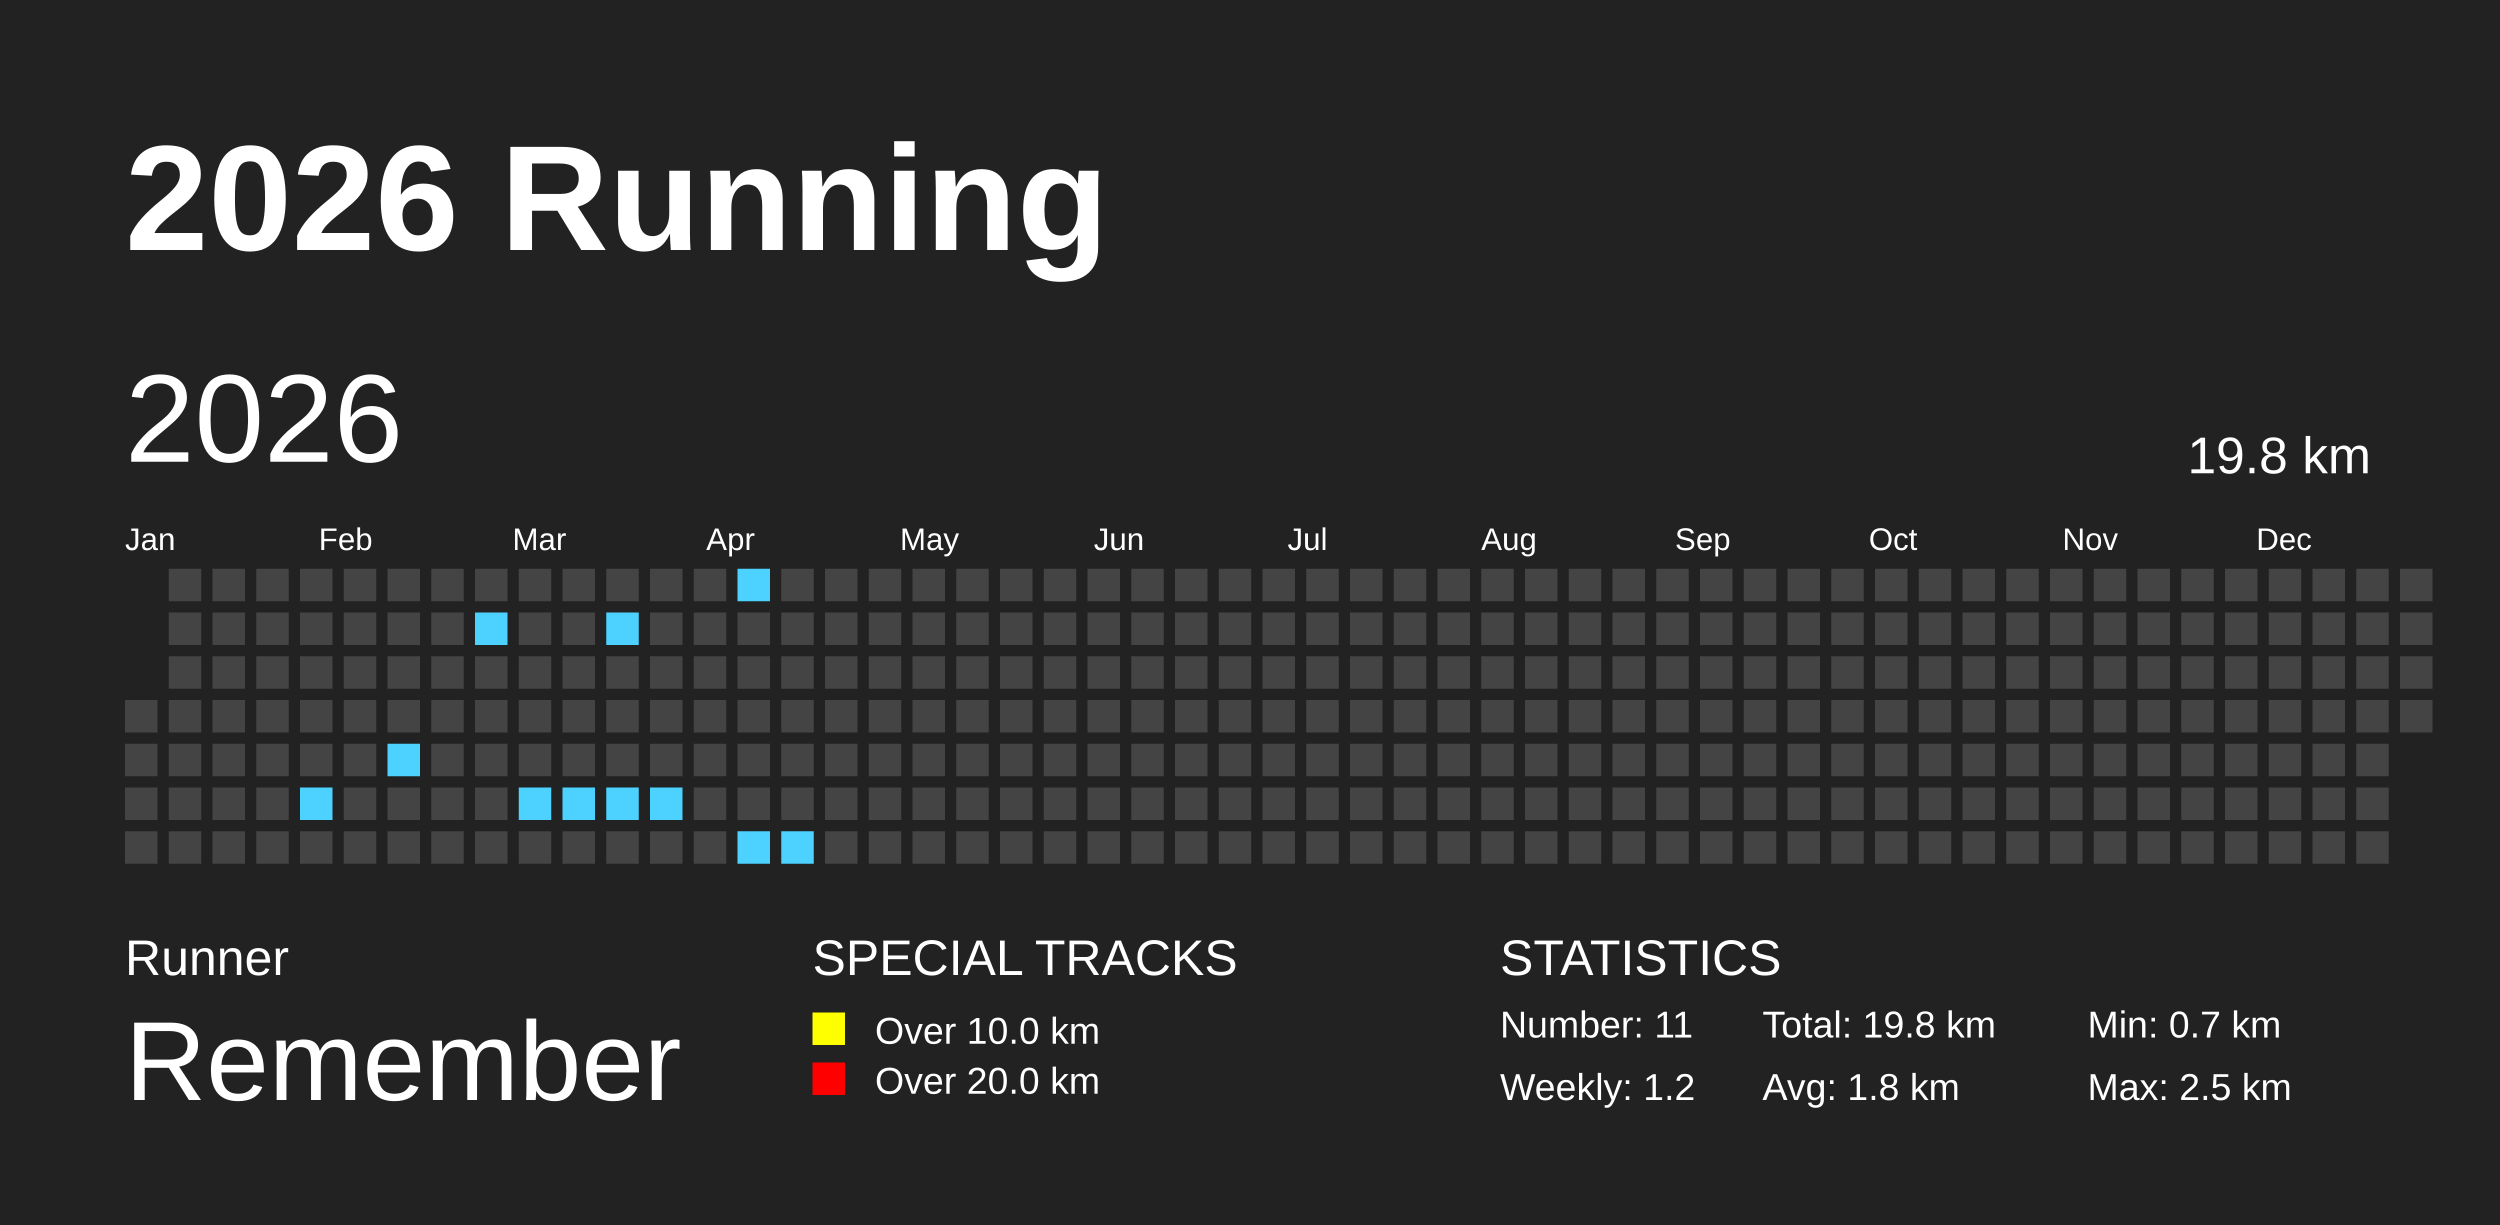
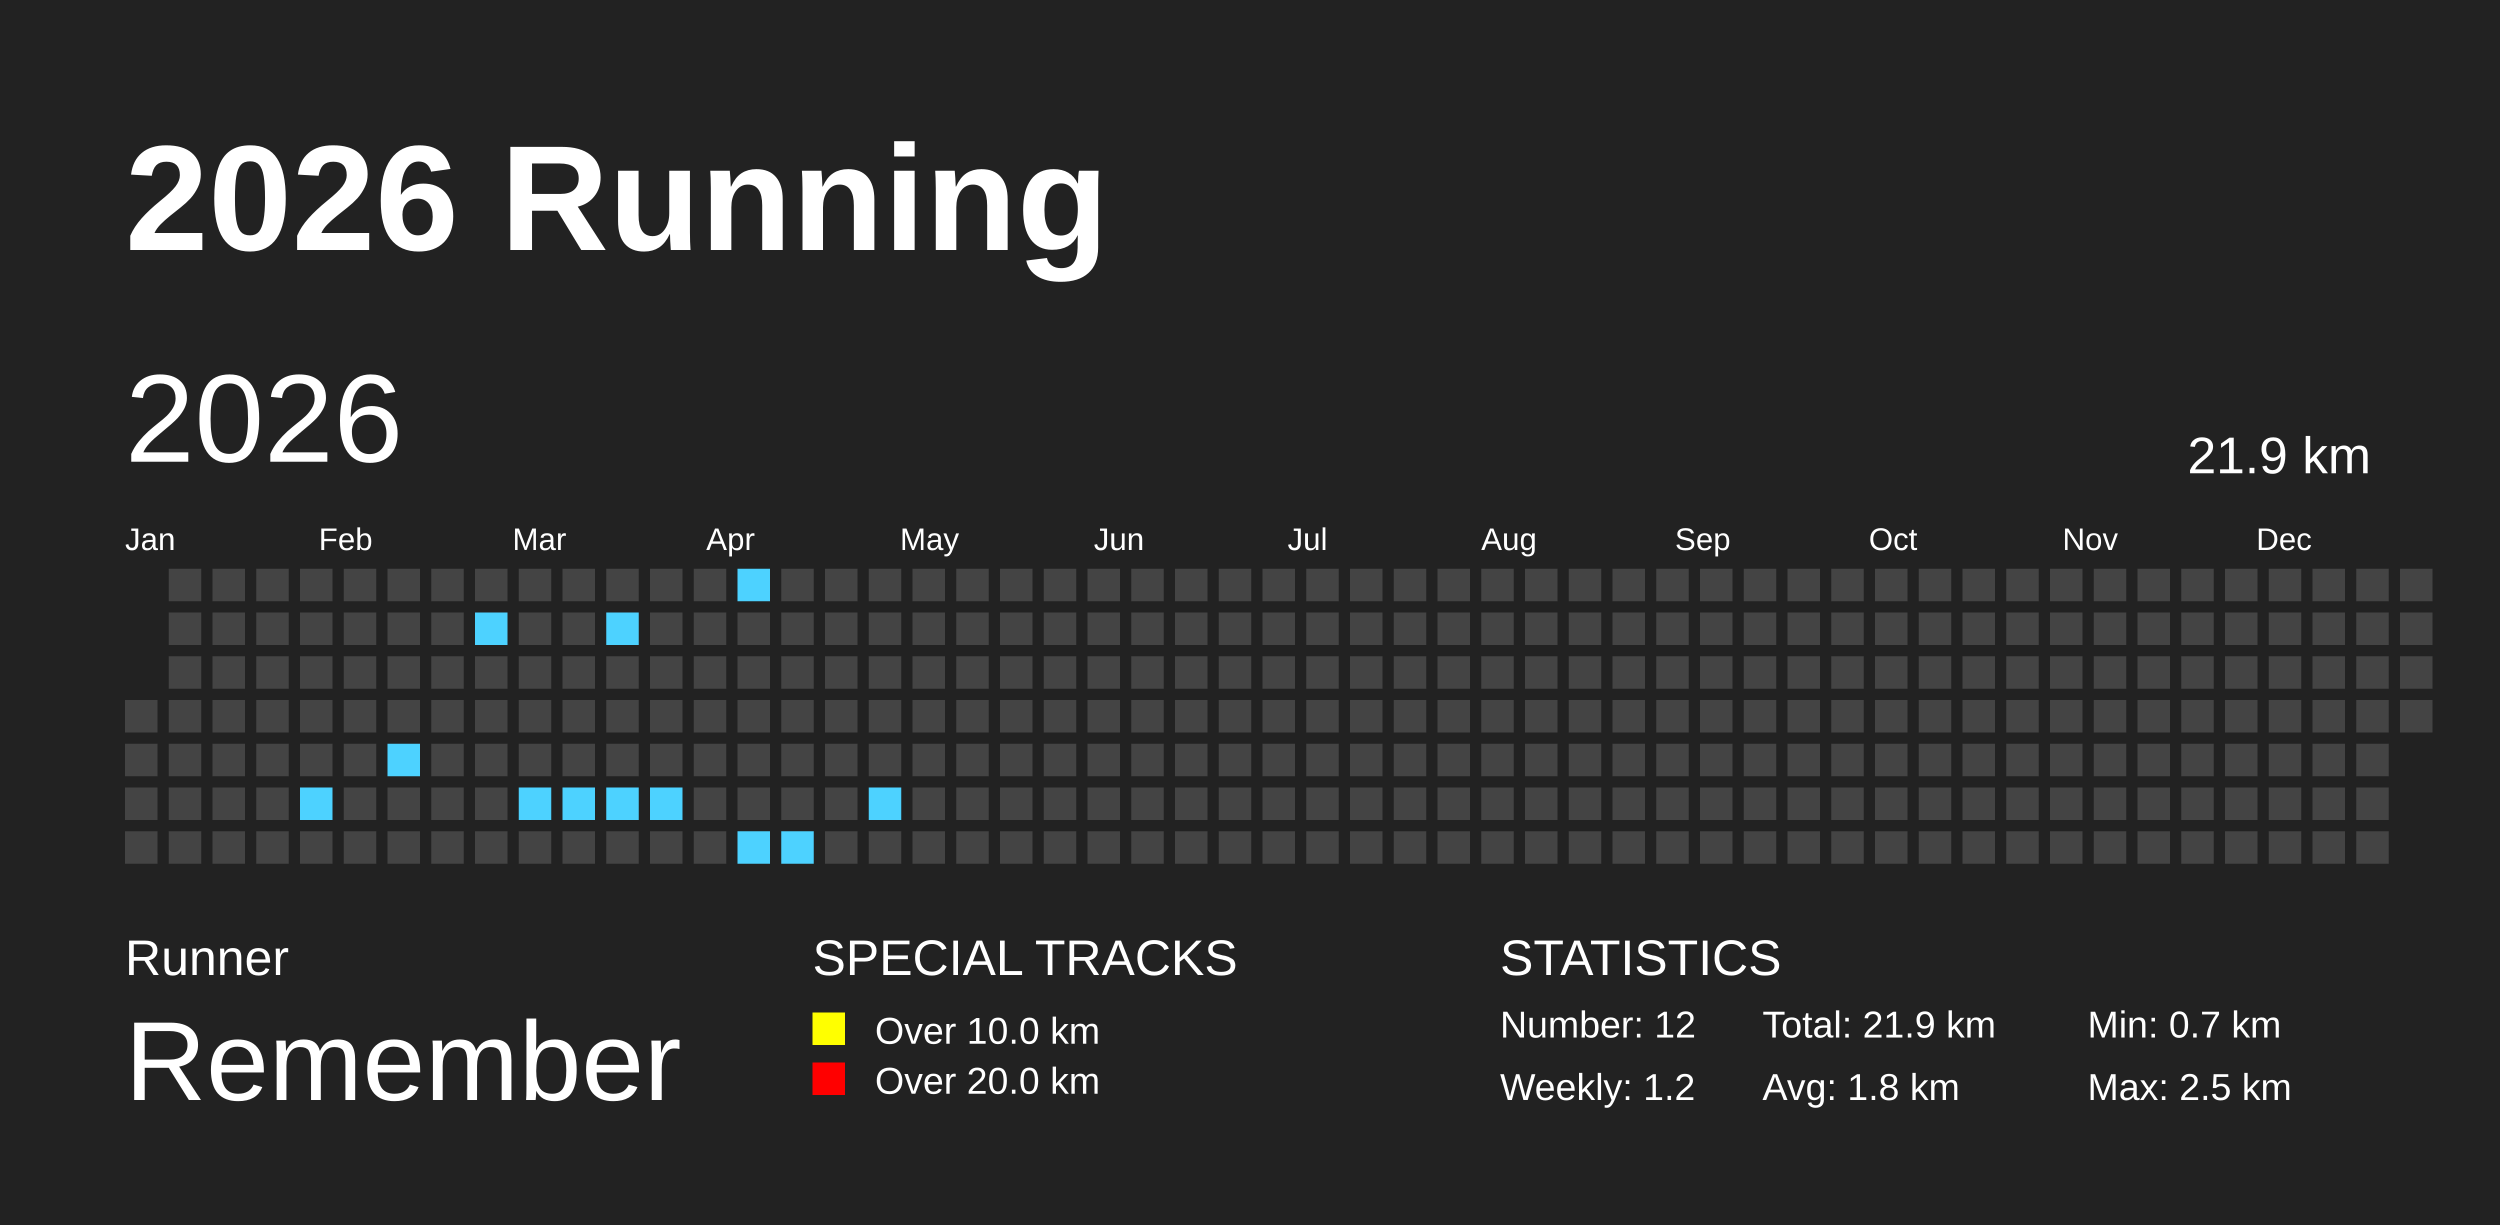
<svg xmlns="http://www.w3.org/2000/svg" baseProfile="full" height="98mm" version="1.1" viewBox="0,0,200,98" width="200mm">
  <defs />
  <rect fill="#222222" height="98" width="200" x="0" y="0" />
  <text fill="#FFFFFF" style="font-size:12px; font-family:Arial; font-weight:bold;" x="10" y="20">2026 Running</text>
  <text fill="#FFFFFF" style="font-size:4px; font-family:Arial" x="10" y="78">Runner</text>
  <text fill="#FFFFFF" style="font-size:9px; font-family:Arial" x="10" y="88">Remember</text>
  <text fill="#FFFFFF" style="font-size:4px; font-family:Arial" x="65" y="78">SPECIAL TRACKS</text>
  <rect fill="yellow" height="2.6" width="2.6" x="65" y="81" />
  <text fill="#FFFFFF" style="font-size:3px; font-family:Arial" x="70" y="83.5">Over 10.0 km</text>
  <rect fill="red" height="2.6" width="2.6" x="65" y="85" />
  <text fill="#FFFFFF" style="font-size:3px; font-family:Arial" x="70" y="87.5">Over 20.0 km</text>
  <text fill="#FFFFFF" style="font-size:4px; font-family:Arial" x="120" y="78">STATISTICS</text>
-   <text fill="#FFFFFF" style="font-size:3px; font-family:Arial" x="120" y="83">Number: 11</text>
+   <text fill="#FFFFFF" style="font-size:3px; font-family:Arial" x="120" y="83">Number: 12</text>
  <text fill="#FFFFFF" style="font-size:3px; font-family:Arial" x="120" y="88">Weekly: 1.2</text>
-   <text fill="#FFFFFF" style="font-size:3px; font-family:Arial" x="141" y="83">Total: 19.8 km</text>
+   <text fill="#FFFFFF" style="font-size:3px; font-family:Arial" x="141" y="83">Total: 21.9 km</text>
  <text fill="#FFFFFF" style="font-size:3px; font-family:Arial" x="141" y="88">Avg: 1.8 km</text>
  <text fill="#FFFFFF" style="font-size:3px; font-family:Arial" x="167" y="83">Min: 0.7 km</text>
  <text fill="#FFFFFF" style="font-size:3px; font-family:Arial" x="167" y="88">Max: 2.5 km</text>
  <text dominant-baseline="hanging" fill="#FFFFFF" style="font-size:10.0px; font-family:Arial;" x="10" y="30">2026</text>
-   <text dominant-baseline="hanging" fill="#FFFFFF" style="font-size:4.125px; font-family:Arial;" x="175" y="35">19.8 km</text>
+   <text dominant-baseline="hanging" fill="#FFFFFF" style="font-size:4.125px; font-family:Arial;" x="175" y="35">21.9 km</text>
  <text fill="#FFFFFF" style="font-size:2.5px; font-family:Arial" x="10.0" y="44">Jan</text>
  <text fill="#FFFFFF" style="font-size:2.5px; font-family:Arial" x="25.5" y="44">Feb</text>
  <text fill="#FFFFFF" style="font-size:2.5px; font-family:Arial" x="41.0" y="44">Mar</text>
  <text fill="#FFFFFF" style="font-size:2.5px; font-family:Arial" x="56.5" y="44">Apr</text>
  <text fill="#FFFFFF" style="font-size:2.5px; font-family:Arial" x="72.0" y="44">May</text>
  <text fill="#FFFFFF" style="font-size:2.5px; font-family:Arial" x="87.5" y="44">Jun</text>
  <text fill="#FFFFFF" style="font-size:2.5px; font-family:Arial" x="103.0" y="44">Jul</text>
  <text fill="#FFFFFF" style="font-size:2.5px; font-family:Arial" x="118.5" y="44">Aug</text>
  <text fill="#FFFFFF" style="font-size:2.5px; font-family:Arial" x="134.0" y="44">Sep</text>
  <text fill="#FFFFFF" style="font-size:2.5px; font-family:Arial" x="149.5" y="44">Oct</text>
  <text fill="#FFFFFF" style="font-size:2.5px; font-family:Arial" x="165.0" y="44">Nov</text>
  <text fill="#FFFFFF" style="font-size:2.5px; font-family:Arial" x="180.5" y="44">Dec</text>
  <rect fill="#444444" height="2.6" width="2.6" x="10.0" y="56.0" />
  <rect fill="#444444" height="2.6" width="2.6" x="10.0" y="59.5" />
  <rect fill="#444444" height="2.6" width="2.6" x="10.0" y="63.0" />
  <rect fill="#444444" height="2.6" width="2.6" x="10.0" y="66.5" />
  <rect fill="#444444" height="2.6" width="2.6" x="13.5" y="45.5" />
  <rect fill="#444444" height="2.6" width="2.6" x="13.5" y="49.0" />
  <rect fill="#444444" height="2.6" width="2.6" x="13.5" y="52.5" />
  <rect fill="#444444" height="2.6" width="2.6" x="13.5" y="56.0" />
  <rect fill="#444444" height="2.6" width="2.6" x="13.5" y="59.5" />
  <rect fill="#444444" height="2.6" width="2.6" x="13.5" y="63.0" />
  <rect fill="#444444" height="2.6" width="2.6" x="13.5" y="66.5" />
  <rect fill="#444444" height="2.6" width="2.6" x="17.0" y="45.5" />
  <rect fill="#444444" height="2.6" width="2.6" x="17.0" y="49.0" />
  <rect fill="#444444" height="2.6" width="2.6" x="17.0" y="52.5" />
  <rect fill="#444444" height="2.6" width="2.6" x="17.0" y="56.0" />
  <rect fill="#444444" height="2.6" width="2.6" x="17.0" y="59.5" />
  <rect fill="#444444" height="2.6" width="2.6" x="17.0" y="63.0" />
  <rect fill="#444444" height="2.6" width="2.6" x="17.0" y="66.5" />
  <rect fill="#444444" height="2.6" width="2.6" x="20.5" y="45.5" />
  <rect fill="#444444" height="2.6" width="2.6" x="20.5" y="49.0" />
  <rect fill="#444444" height="2.6" width="2.6" x="20.5" y="52.5" />
  <rect fill="#444444" height="2.6" width="2.6" x="20.5" y="56.0" />
  <rect fill="#444444" height="2.6" width="2.6" x="20.5" y="59.5" />
  <rect fill="#444444" height="2.6" width="2.6" x="20.5" y="63.0" />
  <rect fill="#444444" height="2.6" width="2.6" x="20.5" y="66.5" />
  <rect fill="#444444" height="2.6" width="2.6" x="24.0" y="45.5" />
  <rect fill="#444444" height="2.6" width="2.6" x="24.0" y="49.0" />
  <rect fill="#444444" height="2.6" width="2.6" x="24.0" y="52.5" />
  <rect fill="#444444" height="2.6" width="2.6" x="24.0" y="56.0" />
  <rect fill="#444444" height="2.6" width="2.6" x="24.0" y="59.5" />
  <rect fill="#4DD2FF" height="2.6" width="2.6" x="24.0" y="63.0" />
  <rect fill="#444444" height="2.6" width="2.6" x="24.0" y="66.5" />
  <rect fill="#444444" height="2.6" width="2.6" x="27.5" y="45.5" />
  <rect fill="#444444" height="2.6" width="2.6" x="27.5" y="49.0" />
  <rect fill="#444444" height="2.6" width="2.6" x="27.5" y="52.5" />
  <rect fill="#444444" height="2.6" width="2.6" x="27.5" y="56.0" />
  <rect fill="#444444" height="2.6" width="2.6" x="27.5" y="59.5" />
  <rect fill="#444444" height="2.6" width="2.6" x="27.5" y="63.0" />
  <rect fill="#444444" height="2.6" width="2.6" x="27.5" y="66.5" />
  <rect fill="#444444" height="2.6" width="2.6" x="31.0" y="45.5" />
  <rect fill="#444444" height="2.6" width="2.6" x="31.0" y="49.0" />
  <rect fill="#444444" height="2.6" width="2.6" x="31.0" y="52.5" />
  <rect fill="#444444" height="2.6" width="2.6" x="31.0" y="56.0" />
  <rect fill="#4DD2FF" height="2.6" width="2.6" x="31.0" y="59.5" />
  <rect fill="#444444" height="2.6" width="2.6" x="31.0" y="63.0" />
  <rect fill="#444444" height="2.6" width="2.6" x="31.0" y="66.5" />
  <rect fill="#444444" height="2.6" width="2.6" x="34.5" y="45.5" />
  <rect fill="#444444" height="2.6" width="2.6" x="34.5" y="49.0" />
  <rect fill="#444444" height="2.6" width="2.6" x="34.5" y="52.5" />
  <rect fill="#444444" height="2.6" width="2.6" x="34.5" y="56.0" />
  <rect fill="#444444" height="2.6" width="2.6" x="34.5" y="59.5" />
  <rect fill="#444444" height="2.6" width="2.6" x="34.5" y="63.0" />
  <rect fill="#444444" height="2.6" width="2.6" x="34.5" y="66.5" />
  <rect fill="#444444" height="2.6" width="2.6" x="38.0" y="45.5" />
  <rect fill="#4DD2FF" height="2.6" width="2.6" x="38.0" y="49.0" />
  <rect fill="#444444" height="2.6" width="2.6" x="38.0" y="52.5" />
  <rect fill="#444444" height="2.6" width="2.6" x="38.0" y="56.0" />
  <rect fill="#444444" height="2.6" width="2.6" x="38.0" y="59.5" />
  <rect fill="#444444" height="2.6" width="2.6" x="38.0" y="63.0" />
  <rect fill="#444444" height="2.6" width="2.6" x="38.0" y="66.5" />
  <rect fill="#444444" height="2.6" width="2.6" x="41.5" y="45.5" />
  <rect fill="#444444" height="2.6" width="2.6" x="41.5" y="49.0" />
  <rect fill="#444444" height="2.6" width="2.6" x="41.5" y="52.5" />
  <rect fill="#444444" height="2.6" width="2.6" x="41.5" y="56.0" />
  <rect fill="#444444" height="2.6" width="2.6" x="41.5" y="59.5" />
  <rect fill="#4DD2FF" height="2.6" width="2.6" x="41.5" y="63.0" />
  <rect fill="#444444" height="2.6" width="2.6" x="41.5" y="66.5" />
  <rect fill="#444444" height="2.6" width="2.6" x="45.0" y="45.5" />
  <rect fill="#444444" height="2.6" width="2.6" x="45.0" y="49.0" />
  <rect fill="#444444" height="2.6" width="2.6" x="45.0" y="52.5" />
  <rect fill="#444444" height="2.6" width="2.6" x="45.0" y="56.0" />
  <rect fill="#444444" height="2.6" width="2.6" x="45.0" y="59.5" />
  <rect fill="#4DD2FF" height="2.6" width="2.6" x="45.0" y="63.0" />
  <rect fill="#444444" height="2.6" width="2.6" x="45.0" y="66.5" />
  <rect fill="#444444" height="2.6" width="2.6" x="48.5" y="45.5" />
  <rect fill="#4DD2FF" height="2.6" width="2.6" x="48.5" y="49.0" />
  <rect fill="#444444" height="2.6" width="2.6" x="48.5" y="52.5" />
  <rect fill="#444444" height="2.6" width="2.6" x="48.5" y="56.0" />
  <rect fill="#444444" height="2.6" width="2.6" x="48.5" y="59.5" />
  <rect fill="#4DD2FF" height="2.6" width="2.6" x="48.5" y="63.0" />
  <rect fill="#444444" height="2.6" width="2.6" x="48.5" y="66.5" />
  <rect fill="#444444" height="2.6" width="2.6" x="52.0" y="45.5" />
  <rect fill="#444444" height="2.6" width="2.6" x="52.0" y="49.0" />
  <rect fill="#444444" height="2.6" width="2.6" x="52.0" y="52.5" />
  <rect fill="#444444" height="2.6" width="2.6" x="52.0" y="56.0" />
  <rect fill="#444444" height="2.6" width="2.6" x="52.0" y="59.5" />
  <rect fill="#4DD2FF" height="2.6" width="2.6" x="52.0" y="63.0" />
  <rect fill="#444444" height="2.6" width="2.6" x="52.0" y="66.5" />
  <rect fill="#444444" height="2.6" width="2.6" x="55.5" y="45.5" />
  <rect fill="#444444" height="2.6" width="2.6" x="55.5" y="49.0" />
  <rect fill="#444444" height="2.6" width="2.6" x="55.5" y="52.5" />
  <rect fill="#444444" height="2.6" width="2.6" x="55.5" y="56.0" />
  <rect fill="#444444" height="2.6" width="2.6" x="55.5" y="59.5" />
  <rect fill="#444444" height="2.6" width="2.6" x="55.5" y="63.0" />
  <rect fill="#444444" height="2.6" width="2.6" x="55.5" y="66.5" />
  <rect fill="#4DD2FF" height="2.6" width="2.6" x="59.0" y="45.5" />
  <rect fill="#444444" height="2.6" width="2.6" x="59.0" y="49.0" />
  <rect fill="#444444" height="2.6" width="2.6" x="59.0" y="52.5" />
  <rect fill="#444444" height="2.6" width="2.6" x="59.0" y="56.0" />
  <rect fill="#444444" height="2.6" width="2.6" x="59.0" y="59.5" />
  <rect fill="#444444" height="2.6" width="2.6" x="59.0" y="63.0" />
  <rect fill="#4DD2FF" height="2.6" width="2.6" x="59.0" y="66.5" />
  <rect fill="#444444" height="2.6" width="2.6" x="62.5" y="45.5" />
  <rect fill="#444444" height="2.6" width="2.6" x="62.5" y="49.0" />
  <rect fill="#444444" height="2.6" width="2.6" x="62.5" y="52.5" />
  <rect fill="#444444" height="2.6" width="2.6" x="62.5" y="56.0" />
  <rect fill="#444444" height="2.6" width="2.6" x="62.5" y="59.5" />
  <rect fill="#444444" height="2.6" width="2.6" x="62.5" y="63.0" />
  <rect fill="#4DD2FF" height="2.6" width="2.6" x="62.5" y="66.5" />
  <rect fill="#444444" height="2.6" width="2.6" x="66.0" y="45.5" />
  <rect fill="#444444" height="2.6" width="2.6" x="66.0" y="49.0" />
  <rect fill="#444444" height="2.6" width="2.6" x="66.0" y="52.5" />
  <rect fill="#444444" height="2.6" width="2.6" x="66.0" y="56.0" />
  <rect fill="#444444" height="2.6" width="2.6" x="66.0" y="59.5" />
  <rect fill="#444444" height="2.6" width="2.6" x="66.0" y="63.0" />
  <rect fill="#444444" height="2.6" width="2.6" x="66.0" y="66.5" />
  <rect fill="#444444" height="2.6" width="2.6" x="69.5" y="45.5" />
  <rect fill="#444444" height="2.6" width="2.6" x="69.5" y="49.0" />
  <rect fill="#444444" height="2.6" width="2.6" x="69.5" y="52.5" />
  <rect fill="#444444" height="2.6" width="2.6" x="69.5" y="56.0" />
  <rect fill="#444444" height="2.6" width="2.6" x="69.5" y="59.5" />
-   <rect fill="#444444" height="2.6" width="2.6" x="69.5" y="63.0" />
+   <rect fill="#4DD2FF" height="2.6" width="2.6" x="69.5" y="63.0" />
  <rect fill="#444444" height="2.6" width="2.6" x="69.5" y="66.5" />
  <rect fill="#444444" height="2.6" width="2.6" x="73.0" y="45.5" />
  <rect fill="#444444" height="2.6" width="2.6" x="73.0" y="49.0" />
  <rect fill="#444444" height="2.6" width="2.6" x="73.0" y="52.5" />
  <rect fill="#444444" height="2.6" width="2.6" x="73.0" y="56.0" />
  <rect fill="#444444" height="2.6" width="2.6" x="73.0" y="59.5" />
  <rect fill="#444444" height="2.6" width="2.6" x="73.0" y="63.0" />
  <rect fill="#444444" height="2.6" width="2.6" x="73.0" y="66.5" />
  <rect fill="#444444" height="2.6" width="2.6" x="76.5" y="45.5" />
  <rect fill="#444444" height="2.6" width="2.6" x="76.5" y="49.0" />
  <rect fill="#444444" height="2.6" width="2.6" x="76.5" y="52.5" />
  <rect fill="#444444" height="2.6" width="2.6" x="76.5" y="56.0" />
  <rect fill="#444444" height="2.6" width="2.6" x="76.5" y="59.5" />
  <rect fill="#444444" height="2.6" width="2.6" x="76.5" y="63.0" />
  <rect fill="#444444" height="2.6" width="2.6" x="76.5" y="66.5" />
  <rect fill="#444444" height="2.6" width="2.6" x="80.0" y="45.5" />
  <rect fill="#444444" height="2.6" width="2.6" x="80.0" y="49.0" />
  <rect fill="#444444" height="2.6" width="2.6" x="80.0" y="52.5" />
  <rect fill="#444444" height="2.6" width="2.6" x="80.0" y="56.0" />
  <rect fill="#444444" height="2.6" width="2.6" x="80.0" y="59.5" />
  <rect fill="#444444" height="2.6" width="2.6" x="80.0" y="63.0" />
  <rect fill="#444444" height="2.6" width="2.6" x="80.0" y="66.5" />
  <rect fill="#444444" height="2.6" width="2.6" x="83.5" y="45.5" />
  <rect fill="#444444" height="2.6" width="2.6" x="83.5" y="49.0" />
  <rect fill="#444444" height="2.6" width="2.6" x="83.5" y="52.5" />
  <rect fill="#444444" height="2.6" width="2.6" x="83.5" y="56.0" />
  <rect fill="#444444" height="2.6" width="2.6" x="83.5" y="59.5" />
  <rect fill="#444444" height="2.6" width="2.6" x="83.5" y="63.0" />
  <rect fill="#444444" height="2.6" width="2.6" x="83.5" y="66.5" />
  <rect fill="#444444" height="2.6" width="2.6" x="87.0" y="45.5" />
  <rect fill="#444444" height="2.6" width="2.6" x="87.0" y="49.0" />
  <rect fill="#444444" height="2.6" width="2.6" x="87.0" y="52.5" />
  <rect fill="#444444" height="2.6" width="2.6" x="87.0" y="56.0" />
  <rect fill="#444444" height="2.6" width="2.6" x="87.0" y="59.5" />
  <rect fill="#444444" height="2.6" width="2.6" x="87.0" y="63.0" />
  <rect fill="#444444" height="2.6" width="2.6" x="87.0" y="66.5" />
  <rect fill="#444444" height="2.6" width="2.6" x="90.5" y="45.5" />
  <rect fill="#444444" height="2.6" width="2.6" x="90.5" y="49.0" />
  <rect fill="#444444" height="2.6" width="2.6" x="90.5" y="52.5" />
  <rect fill="#444444" height="2.6" width="2.6" x="90.5" y="56.0" />
  <rect fill="#444444" height="2.6" width="2.6" x="90.5" y="59.5" />
  <rect fill="#444444" height="2.6" width="2.6" x="90.5" y="63.0" />
  <rect fill="#444444" height="2.6" width="2.6" x="90.5" y="66.5" />
  <rect fill="#444444" height="2.6" width="2.6" x="94.0" y="45.5" />
  <rect fill="#444444" height="2.6" width="2.6" x="94.0" y="49.0" />
  <rect fill="#444444" height="2.6" width="2.6" x="94.0" y="52.5" />
  <rect fill="#444444" height="2.6" width="2.6" x="94.0" y="56.0" />
  <rect fill="#444444" height="2.6" width="2.6" x="94.0" y="59.5" />
  <rect fill="#444444" height="2.6" width="2.6" x="94.0" y="63.0" />
  <rect fill="#444444" height="2.6" width="2.6" x="94.0" y="66.5" />
  <rect fill="#444444" height="2.6" width="2.6" x="97.5" y="45.5" />
  <rect fill="#444444" height="2.6" width="2.6" x="97.5" y="49.0" />
  <rect fill="#444444" height="2.6" width="2.6" x="97.5" y="52.5" />
  <rect fill="#444444" height="2.6" width="2.6" x="97.5" y="56.0" />
  <rect fill="#444444" height="2.6" width="2.6" x="97.5" y="59.5" />
  <rect fill="#444444" height="2.6" width="2.6" x="97.5" y="63.0" />
  <rect fill="#444444" height="2.6" width="2.6" x="97.5" y="66.5" />
  <rect fill="#444444" height="2.6" width="2.6" x="101.0" y="45.5" />
  <rect fill="#444444" height="2.6" width="2.6" x="101.0" y="49.0" />
  <rect fill="#444444" height="2.6" width="2.6" x="101.0" y="52.5" />
  <rect fill="#444444" height="2.6" width="2.6" x="101.0" y="56.0" />
  <rect fill="#444444" height="2.6" width="2.6" x="101.0" y="59.5" />
  <rect fill="#444444" height="2.6" width="2.6" x="101.0" y="63.0" />
  <rect fill="#444444" height="2.6" width="2.6" x="101.0" y="66.5" />
  <rect fill="#444444" height="2.6" width="2.6" x="104.5" y="45.5" />
  <rect fill="#444444" height="2.6" width="2.6" x="104.5" y="49.0" />
  <rect fill="#444444" height="2.6" width="2.6" x="104.5" y="52.5" />
  <rect fill="#444444" height="2.6" width="2.6" x="104.5" y="56.0" />
  <rect fill="#444444" height="2.6" width="2.6" x="104.5" y="59.5" />
  <rect fill="#444444" height="2.6" width="2.6" x="104.5" y="63.0" />
  <rect fill="#444444" height="2.6" width="2.6" x="104.5" y="66.5" />
  <rect fill="#444444" height="2.6" width="2.6" x="108.0" y="45.5" />
  <rect fill="#444444" height="2.6" width="2.6" x="108.0" y="49.0" />
  <rect fill="#444444" height="2.6" width="2.6" x="108.0" y="52.5" />
  <rect fill="#444444" height="2.6" width="2.6" x="108.0" y="56.0" />
  <rect fill="#444444" height="2.6" width="2.6" x="108.0" y="59.5" />
  <rect fill="#444444" height="2.6" width="2.6" x="108.0" y="63.0" />
  <rect fill="#444444" height="2.6" width="2.6" x="108.0" y="66.5" />
  <rect fill="#444444" height="2.6" width="2.6" x="111.5" y="45.5" />
  <rect fill="#444444" height="2.6" width="2.6" x="111.5" y="49.0" />
  <rect fill="#444444" height="2.6" width="2.6" x="111.5" y="52.5" />
  <rect fill="#444444" height="2.6" width="2.6" x="111.5" y="56.0" />
  <rect fill="#444444" height="2.6" width="2.6" x="111.5" y="59.5" />
  <rect fill="#444444" height="2.6" width="2.6" x="111.5" y="63.0" />
  <rect fill="#444444" height="2.6" width="2.6" x="111.5" y="66.5" />
  <rect fill="#444444" height="2.6" width="2.6" x="115.0" y="45.5" />
  <rect fill="#444444" height="2.6" width="2.6" x="115.0" y="49.0" />
  <rect fill="#444444" height="2.6" width="2.6" x="115.0" y="52.5" />
  <rect fill="#444444" height="2.6" width="2.6" x="115.0" y="56.0" />
  <rect fill="#444444" height="2.6" width="2.6" x="115.0" y="59.5" />
  <rect fill="#444444" height="2.6" width="2.6" x="115.0" y="63.0" />
  <rect fill="#444444" height="2.6" width="2.6" x="115.0" y="66.5" />
  <rect fill="#444444" height="2.6" width="2.6" x="118.5" y="45.5" />
  <rect fill="#444444" height="2.6" width="2.6" x="118.5" y="49.0" />
  <rect fill="#444444" height="2.6" width="2.6" x="118.5" y="52.5" />
  <rect fill="#444444" height="2.6" width="2.6" x="118.5" y="56.0" />
  <rect fill="#444444" height="2.6" width="2.6" x="118.5" y="59.5" />
  <rect fill="#444444" height="2.6" width="2.6" x="118.5" y="63.0" />
  <rect fill="#444444" height="2.6" width="2.6" x="118.5" y="66.5" />
  <rect fill="#444444" height="2.6" width="2.6" x="122.0" y="45.5" />
  <rect fill="#444444" height="2.6" width="2.6" x="122.0" y="49.0" />
  <rect fill="#444444" height="2.6" width="2.6" x="122.0" y="52.5" />
  <rect fill="#444444" height="2.6" width="2.6" x="122.0" y="56.0" />
  <rect fill="#444444" height="2.6" width="2.6" x="122.0" y="59.5" />
  <rect fill="#444444" height="2.6" width="2.6" x="122.0" y="63.0" />
  <rect fill="#444444" height="2.6" width="2.6" x="122.0" y="66.5" />
  <rect fill="#444444" height="2.6" width="2.6" x="125.5" y="45.5" />
  <rect fill="#444444" height="2.6" width="2.6" x="125.5" y="49.0" />
  <rect fill="#444444" height="2.6" width="2.6" x="125.5" y="52.5" />
  <rect fill="#444444" height="2.6" width="2.6" x="125.5" y="56.0" />
  <rect fill="#444444" height="2.6" width="2.6" x="125.5" y="59.5" />
  <rect fill="#444444" height="2.6" width="2.6" x="125.5" y="63.0" />
  <rect fill="#444444" height="2.6" width="2.6" x="125.5" y="66.5" />
  <rect fill="#444444" height="2.6" width="2.6" x="129.0" y="45.5" />
  <rect fill="#444444" height="2.6" width="2.6" x="129.0" y="49.0" />
  <rect fill="#444444" height="2.6" width="2.6" x="129.0" y="52.5" />
  <rect fill="#444444" height="2.6" width="2.6" x="129.0" y="56.0" />
  <rect fill="#444444" height="2.6" width="2.6" x="129.0" y="59.5" />
  <rect fill="#444444" height="2.6" width="2.6" x="129.0" y="63.0" />
  <rect fill="#444444" height="2.6" width="2.6" x="129.0" y="66.5" />
  <rect fill="#444444" height="2.6" width="2.6" x="132.5" y="45.5" />
  <rect fill="#444444" height="2.6" width="2.6" x="132.5" y="49.0" />
  <rect fill="#444444" height="2.6" width="2.6" x="132.5" y="52.5" />
  <rect fill="#444444" height="2.6" width="2.6" x="132.5" y="56.0" />
  <rect fill="#444444" height="2.6" width="2.6" x="132.5" y="59.5" />
  <rect fill="#444444" height="2.6" width="2.6" x="132.5" y="63.0" />
  <rect fill="#444444" height="2.6" width="2.6" x="132.5" y="66.5" />
  <rect fill="#444444" height="2.6" width="2.6" x="136.0" y="45.5" />
  <rect fill="#444444" height="2.6" width="2.6" x="136.0" y="49.0" />
  <rect fill="#444444" height="2.6" width="2.6" x="136.0" y="52.5" />
  <rect fill="#444444" height="2.6" width="2.6" x="136.0" y="56.0" />
  <rect fill="#444444" height="2.6" width="2.6" x="136.0" y="59.5" />
  <rect fill="#444444" height="2.6" width="2.6" x="136.0" y="63.0" />
  <rect fill="#444444" height="2.6" width="2.6" x="136.0" y="66.5" />
  <rect fill="#444444" height="2.6" width="2.6" x="139.5" y="45.5" />
  <rect fill="#444444" height="2.6" width="2.6" x="139.5" y="49.0" />
  <rect fill="#444444" height="2.6" width="2.6" x="139.5" y="52.5" />
  <rect fill="#444444" height="2.6" width="2.6" x="139.5" y="56.0" />
  <rect fill="#444444" height="2.6" width="2.6" x="139.5" y="59.5" />
  <rect fill="#444444" height="2.6" width="2.6" x="139.5" y="63.0" />
  <rect fill="#444444" height="2.6" width="2.6" x="139.5" y="66.5" />
  <rect fill="#444444" height="2.6" width="2.6" x="143.0" y="45.5" />
  <rect fill="#444444" height="2.6" width="2.6" x="143.0" y="49.0" />
  <rect fill="#444444" height="2.6" width="2.6" x="143.0" y="52.5" />
  <rect fill="#444444" height="2.6" width="2.6" x="143.0" y="56.0" />
  <rect fill="#444444" height="2.6" width="2.6" x="143.0" y="59.5" />
  <rect fill="#444444" height="2.6" width="2.6" x="143.0" y="63.0" />
  <rect fill="#444444" height="2.6" width="2.6" x="143.0" y="66.5" />
  <rect fill="#444444" height="2.6" width="2.6" x="146.5" y="45.5" />
  <rect fill="#444444" height="2.6" width="2.6" x="146.5" y="49.0" />
  <rect fill="#444444" height="2.6" width="2.6" x="146.5" y="52.5" />
  <rect fill="#444444" height="2.6" width="2.6" x="146.5" y="56.0" />
  <rect fill="#444444" height="2.6" width="2.6" x="146.5" y="59.5" />
  <rect fill="#444444" height="2.6" width="2.6" x="146.5" y="63.0" />
  <rect fill="#444444" height="2.6" width="2.6" x="146.5" y="66.5" />
  <rect fill="#444444" height="2.6" width="2.6" x="150.0" y="45.5" />
  <rect fill="#444444" height="2.6" width="2.6" x="150.0" y="49.0" />
  <rect fill="#444444" height="2.6" width="2.6" x="150.0" y="52.5" />
  <rect fill="#444444" height="2.6" width="2.6" x="150.0" y="56.0" />
  <rect fill="#444444" height="2.6" width="2.6" x="150.0" y="59.5" />
  <rect fill="#444444" height="2.6" width="2.6" x="150.0" y="63.0" />
  <rect fill="#444444" height="2.6" width="2.6" x="150.0" y="66.5" />
  <rect fill="#444444" height="2.6" width="2.6" x="153.5" y="45.5" />
  <rect fill="#444444" height="2.6" width="2.6" x="153.5" y="49.0" />
  <rect fill="#444444" height="2.6" width="2.6" x="153.5" y="52.5" />
  <rect fill="#444444" height="2.6" width="2.6" x="153.5" y="56.0" />
  <rect fill="#444444" height="2.6" width="2.6" x="153.5" y="59.5" />
  <rect fill="#444444" height="2.6" width="2.6" x="153.5" y="63.0" />
  <rect fill="#444444" height="2.6" width="2.6" x="153.5" y="66.5" />
  <rect fill="#444444" height="2.6" width="2.6" x="157.0" y="45.5" />
  <rect fill="#444444" height="2.6" width="2.6" x="157.0" y="49.0" />
  <rect fill="#444444" height="2.6" width="2.6" x="157.0" y="52.5" />
  <rect fill="#444444" height="2.6" width="2.6" x="157.0" y="56.0" />
  <rect fill="#444444" height="2.6" width="2.6" x="157.0" y="59.5" />
  <rect fill="#444444" height="2.6" width="2.6" x="157.0" y="63.0" />
  <rect fill="#444444" height="2.6" width="2.6" x="157.0" y="66.5" />
  <rect fill="#444444" height="2.6" width="2.6" x="160.5" y="45.5" />
  <rect fill="#444444" height="2.6" width="2.6" x="160.5" y="49.0" />
  <rect fill="#444444" height="2.6" width="2.6" x="160.5" y="52.5" />
  <rect fill="#444444" height="2.6" width="2.6" x="160.5" y="56.0" />
  <rect fill="#444444" height="2.6" width="2.6" x="160.5" y="59.5" />
  <rect fill="#444444" height="2.6" width="2.6" x="160.5" y="63.0" />
  <rect fill="#444444" height="2.6" width="2.6" x="160.5" y="66.5" />
  <rect fill="#444444" height="2.6" width="2.6" x="164.0" y="45.5" />
  <rect fill="#444444" height="2.6" width="2.6" x="164.0" y="49.0" />
  <rect fill="#444444" height="2.6" width="2.6" x="164.0" y="52.5" />
  <rect fill="#444444" height="2.6" width="2.6" x="164.0" y="56.0" />
  <rect fill="#444444" height="2.6" width="2.6" x="164.0" y="59.5" />
  <rect fill="#444444" height="2.6" width="2.6" x="164.0" y="63.0" />
  <rect fill="#444444" height="2.6" width="2.6" x="164.0" y="66.5" />
  <rect fill="#444444" height="2.6" width="2.6" x="167.5" y="45.5" />
  <rect fill="#444444" height="2.6" width="2.6" x="167.5" y="49.0" />
  <rect fill="#444444" height="2.6" width="2.6" x="167.5" y="52.5" />
  <rect fill="#444444" height="2.6" width="2.6" x="167.5" y="56.0" />
  <rect fill="#444444" height="2.6" width="2.6" x="167.5" y="59.5" />
  <rect fill="#444444" height="2.6" width="2.6" x="167.5" y="63.0" />
  <rect fill="#444444" height="2.6" width="2.6" x="167.5" y="66.5" />
  <rect fill="#444444" height="2.6" width="2.6" x="171.0" y="45.5" />
  <rect fill="#444444" height="2.6" width="2.6" x="171.0" y="49.0" />
  <rect fill="#444444" height="2.6" width="2.6" x="171.0" y="52.5" />
  <rect fill="#444444" height="2.6" width="2.6" x="171.0" y="56.0" />
  <rect fill="#444444" height="2.6" width="2.6" x="171.0" y="59.5" />
  <rect fill="#444444" height="2.6" width="2.6" x="171.0" y="63.0" />
  <rect fill="#444444" height="2.6" width="2.6" x="171.0" y="66.5" />
  <rect fill="#444444" height="2.6" width="2.6" x="174.5" y="45.5" />
  <rect fill="#444444" height="2.6" width="2.6" x="174.5" y="49.0" />
  <rect fill="#444444" height="2.6" width="2.6" x="174.5" y="52.5" />
  <rect fill="#444444" height="2.6" width="2.6" x="174.5" y="56.0" />
  <rect fill="#444444" height="2.6" width="2.6" x="174.5" y="59.5" />
  <rect fill="#444444" height="2.6" width="2.6" x="174.5" y="63.0" />
  <rect fill="#444444" height="2.6" width="2.6" x="174.5" y="66.5" />
  <rect fill="#444444" height="2.6" width="2.6" x="178.0" y="45.5" />
  <rect fill="#444444" height="2.6" width="2.6" x="178.0" y="49.0" />
  <rect fill="#444444" height="2.6" width="2.6" x="178.0" y="52.5" />
  <rect fill="#444444" height="2.6" width="2.6" x="178.0" y="56.0" />
  <rect fill="#444444" height="2.6" width="2.6" x="178.0" y="59.5" />
  <rect fill="#444444" height="2.6" width="2.6" x="178.0" y="63.0" />
  <rect fill="#444444" height="2.6" width="2.6" x="178.0" y="66.5" />
  <rect fill="#444444" height="2.6" width="2.6" x="181.5" y="45.5" />
  <rect fill="#444444" height="2.6" width="2.6" x="181.5" y="49.0" />
  <rect fill="#444444" height="2.6" width="2.6" x="181.5" y="52.5" />
  <rect fill="#444444" height="2.6" width="2.6" x="181.5" y="56.0" />
  <rect fill="#444444" height="2.6" width="2.6" x="181.5" y="59.5" />
  <rect fill="#444444" height="2.6" width="2.6" x="181.5" y="63.0" />
  <rect fill="#444444" height="2.6" width="2.6" x="181.5" y="66.5" />
  <rect fill="#444444" height="2.6" width="2.6" x="185.0" y="45.5" />
  <rect fill="#444444" height="2.6" width="2.6" x="185.0" y="49.0" />
  <rect fill="#444444" height="2.6" width="2.6" x="185.0" y="52.5" />
  <rect fill="#444444" height="2.6" width="2.6" x="185.0" y="56.0" />
  <rect fill="#444444" height="2.6" width="2.6" x="185.0" y="59.5" />
  <rect fill="#444444" height="2.6" width="2.6" x="185.0" y="63.0" />
  <rect fill="#444444" height="2.6" width="2.6" x="185.0" y="66.5" />
  <rect fill="#444444" height="2.6" width="2.6" x="188.5" y="45.5" />
  <rect fill="#444444" height="2.6" width="2.6" x="188.5" y="49.0" />
  <rect fill="#444444" height="2.6" width="2.6" x="188.5" y="52.5" />
  <rect fill="#444444" height="2.6" width="2.6" x="188.5" y="56.0" />
  <rect fill="#444444" height="2.6" width="2.6" x="188.5" y="59.5" />
  <rect fill="#444444" height="2.6" width="2.6" x="188.5" y="63.0" />
  <rect fill="#444444" height="2.6" width="2.6" x="188.5" y="66.5" />
  <rect fill="#444444" height="2.6" width="2.6" x="192.0" y="45.5" />
  <rect fill="#444444" height="2.6" width="2.6" x="192.0" y="49.0" />
  <rect fill="#444444" height="2.6" width="2.6" x="192.0" y="52.5" />
  <rect fill="#444444" height="2.6" width="2.6" x="192.0" y="56.0" />
</svg>
